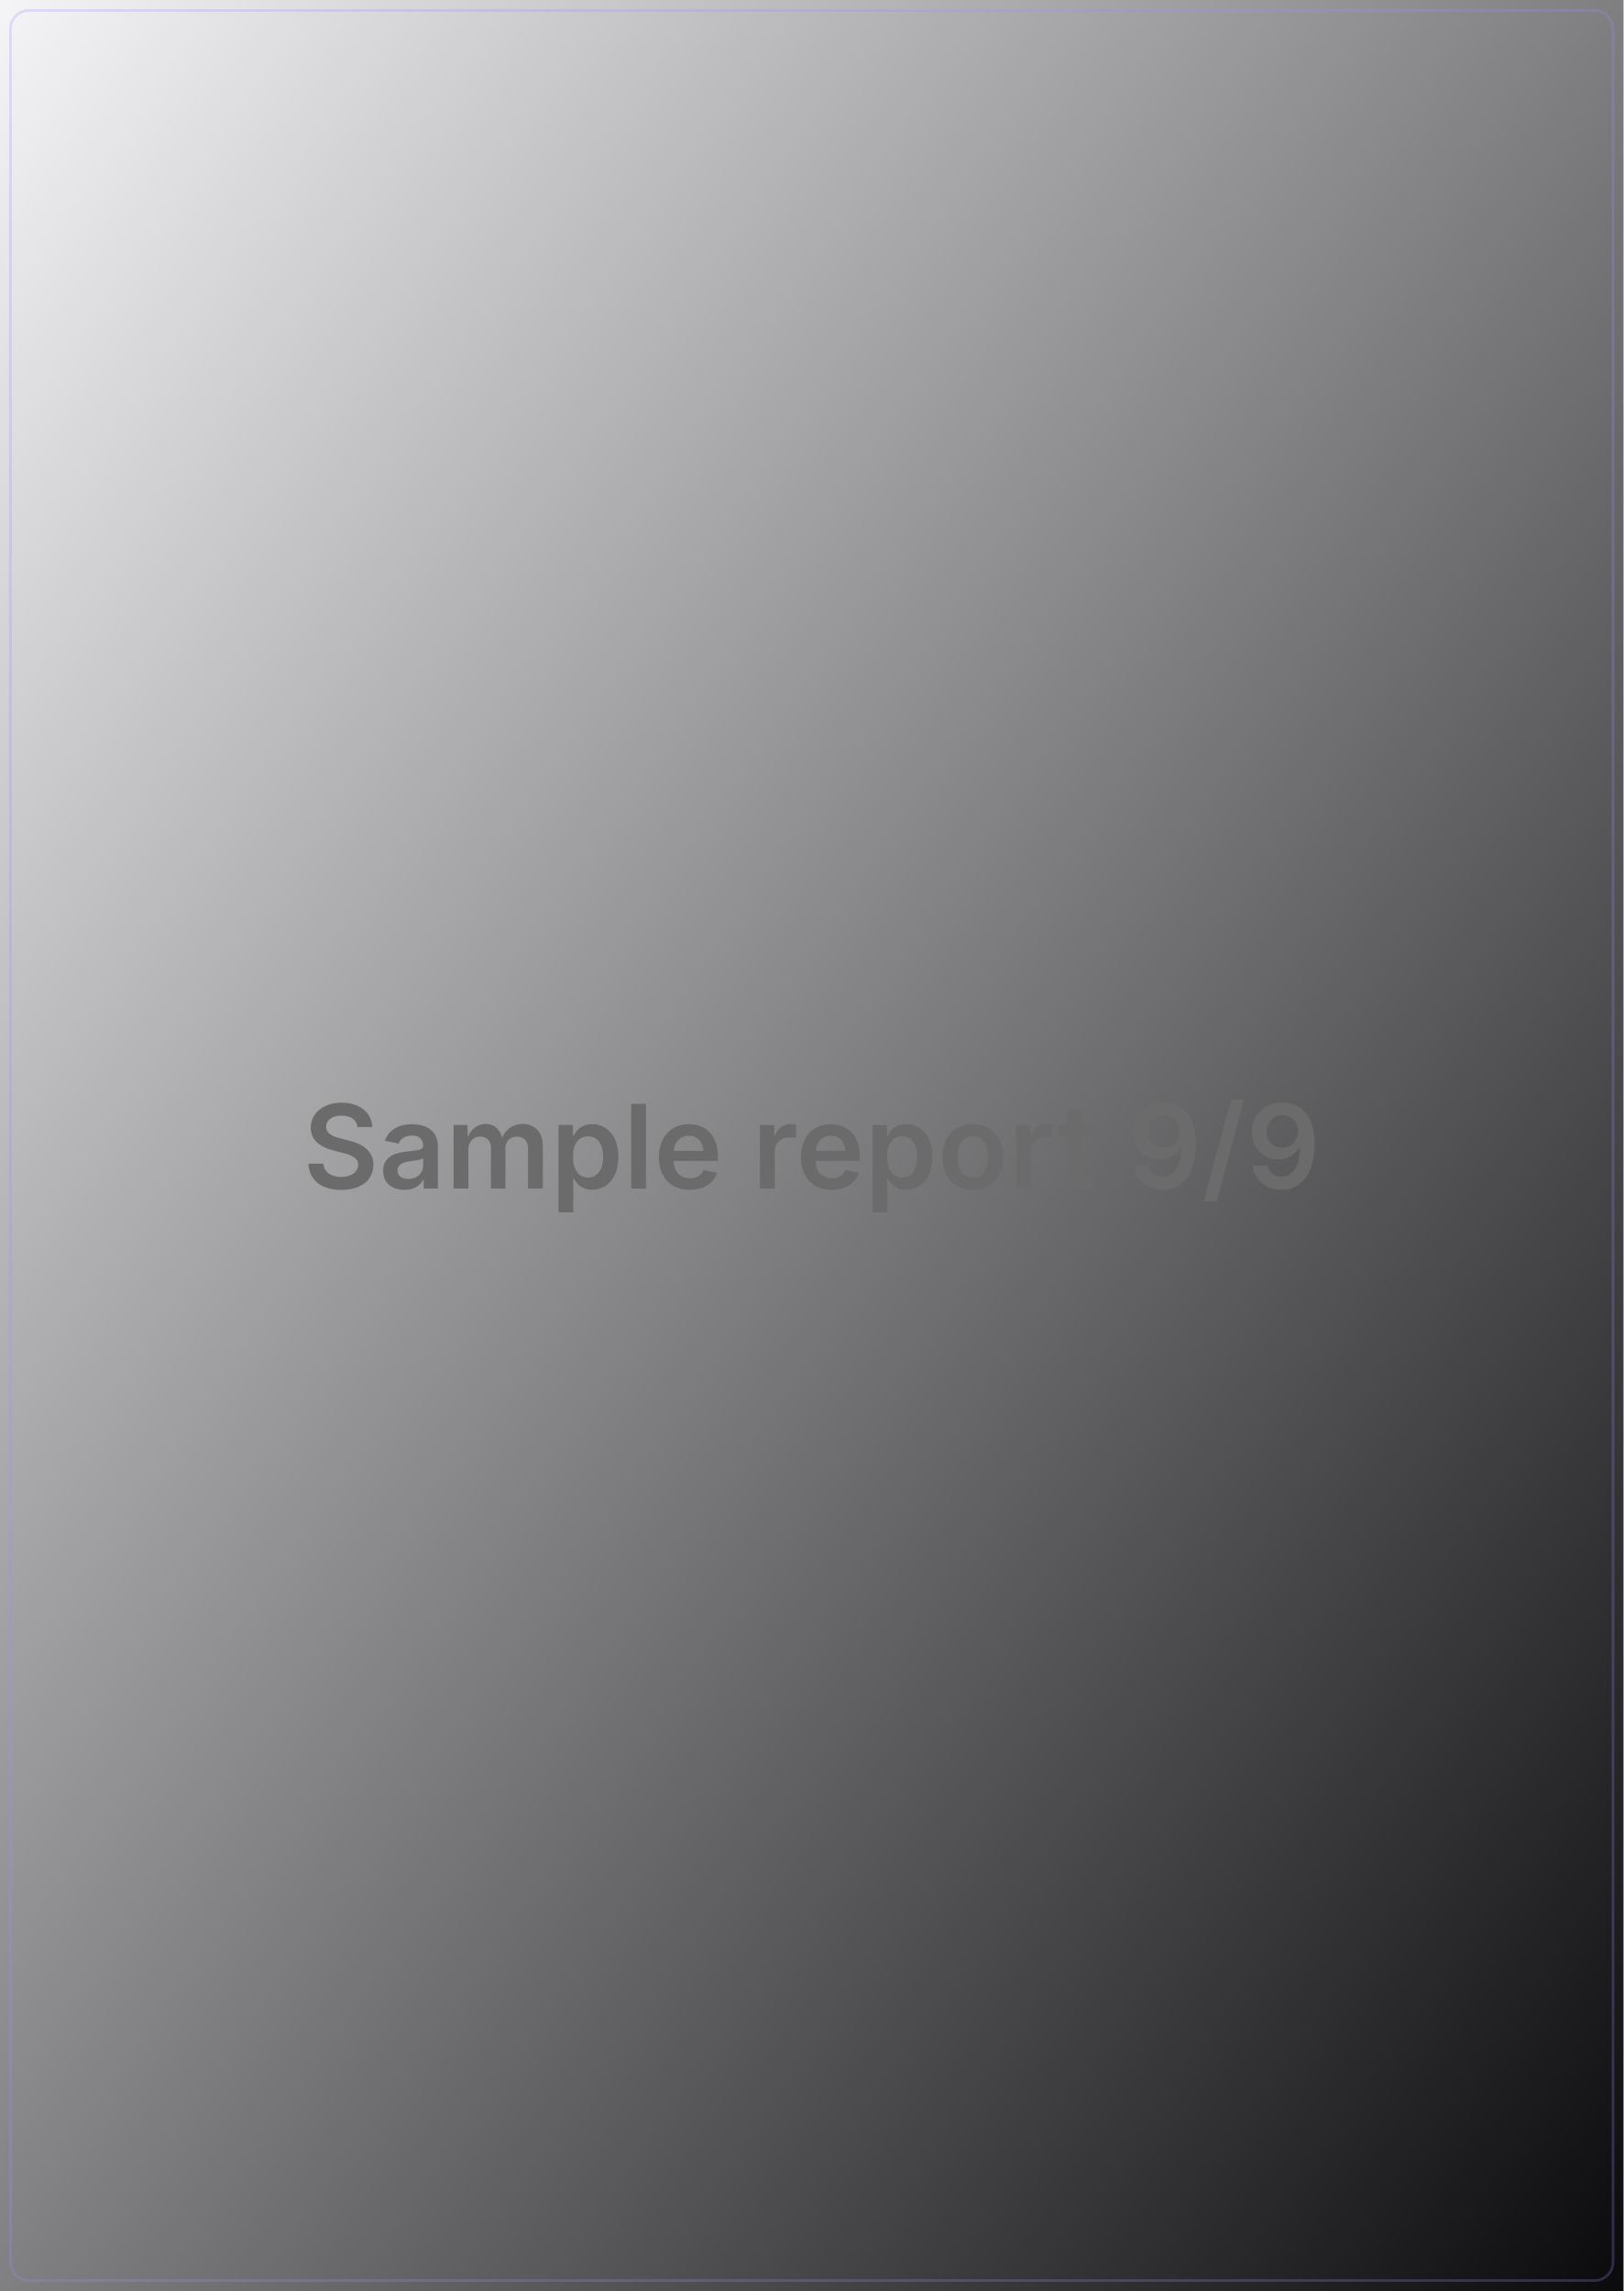
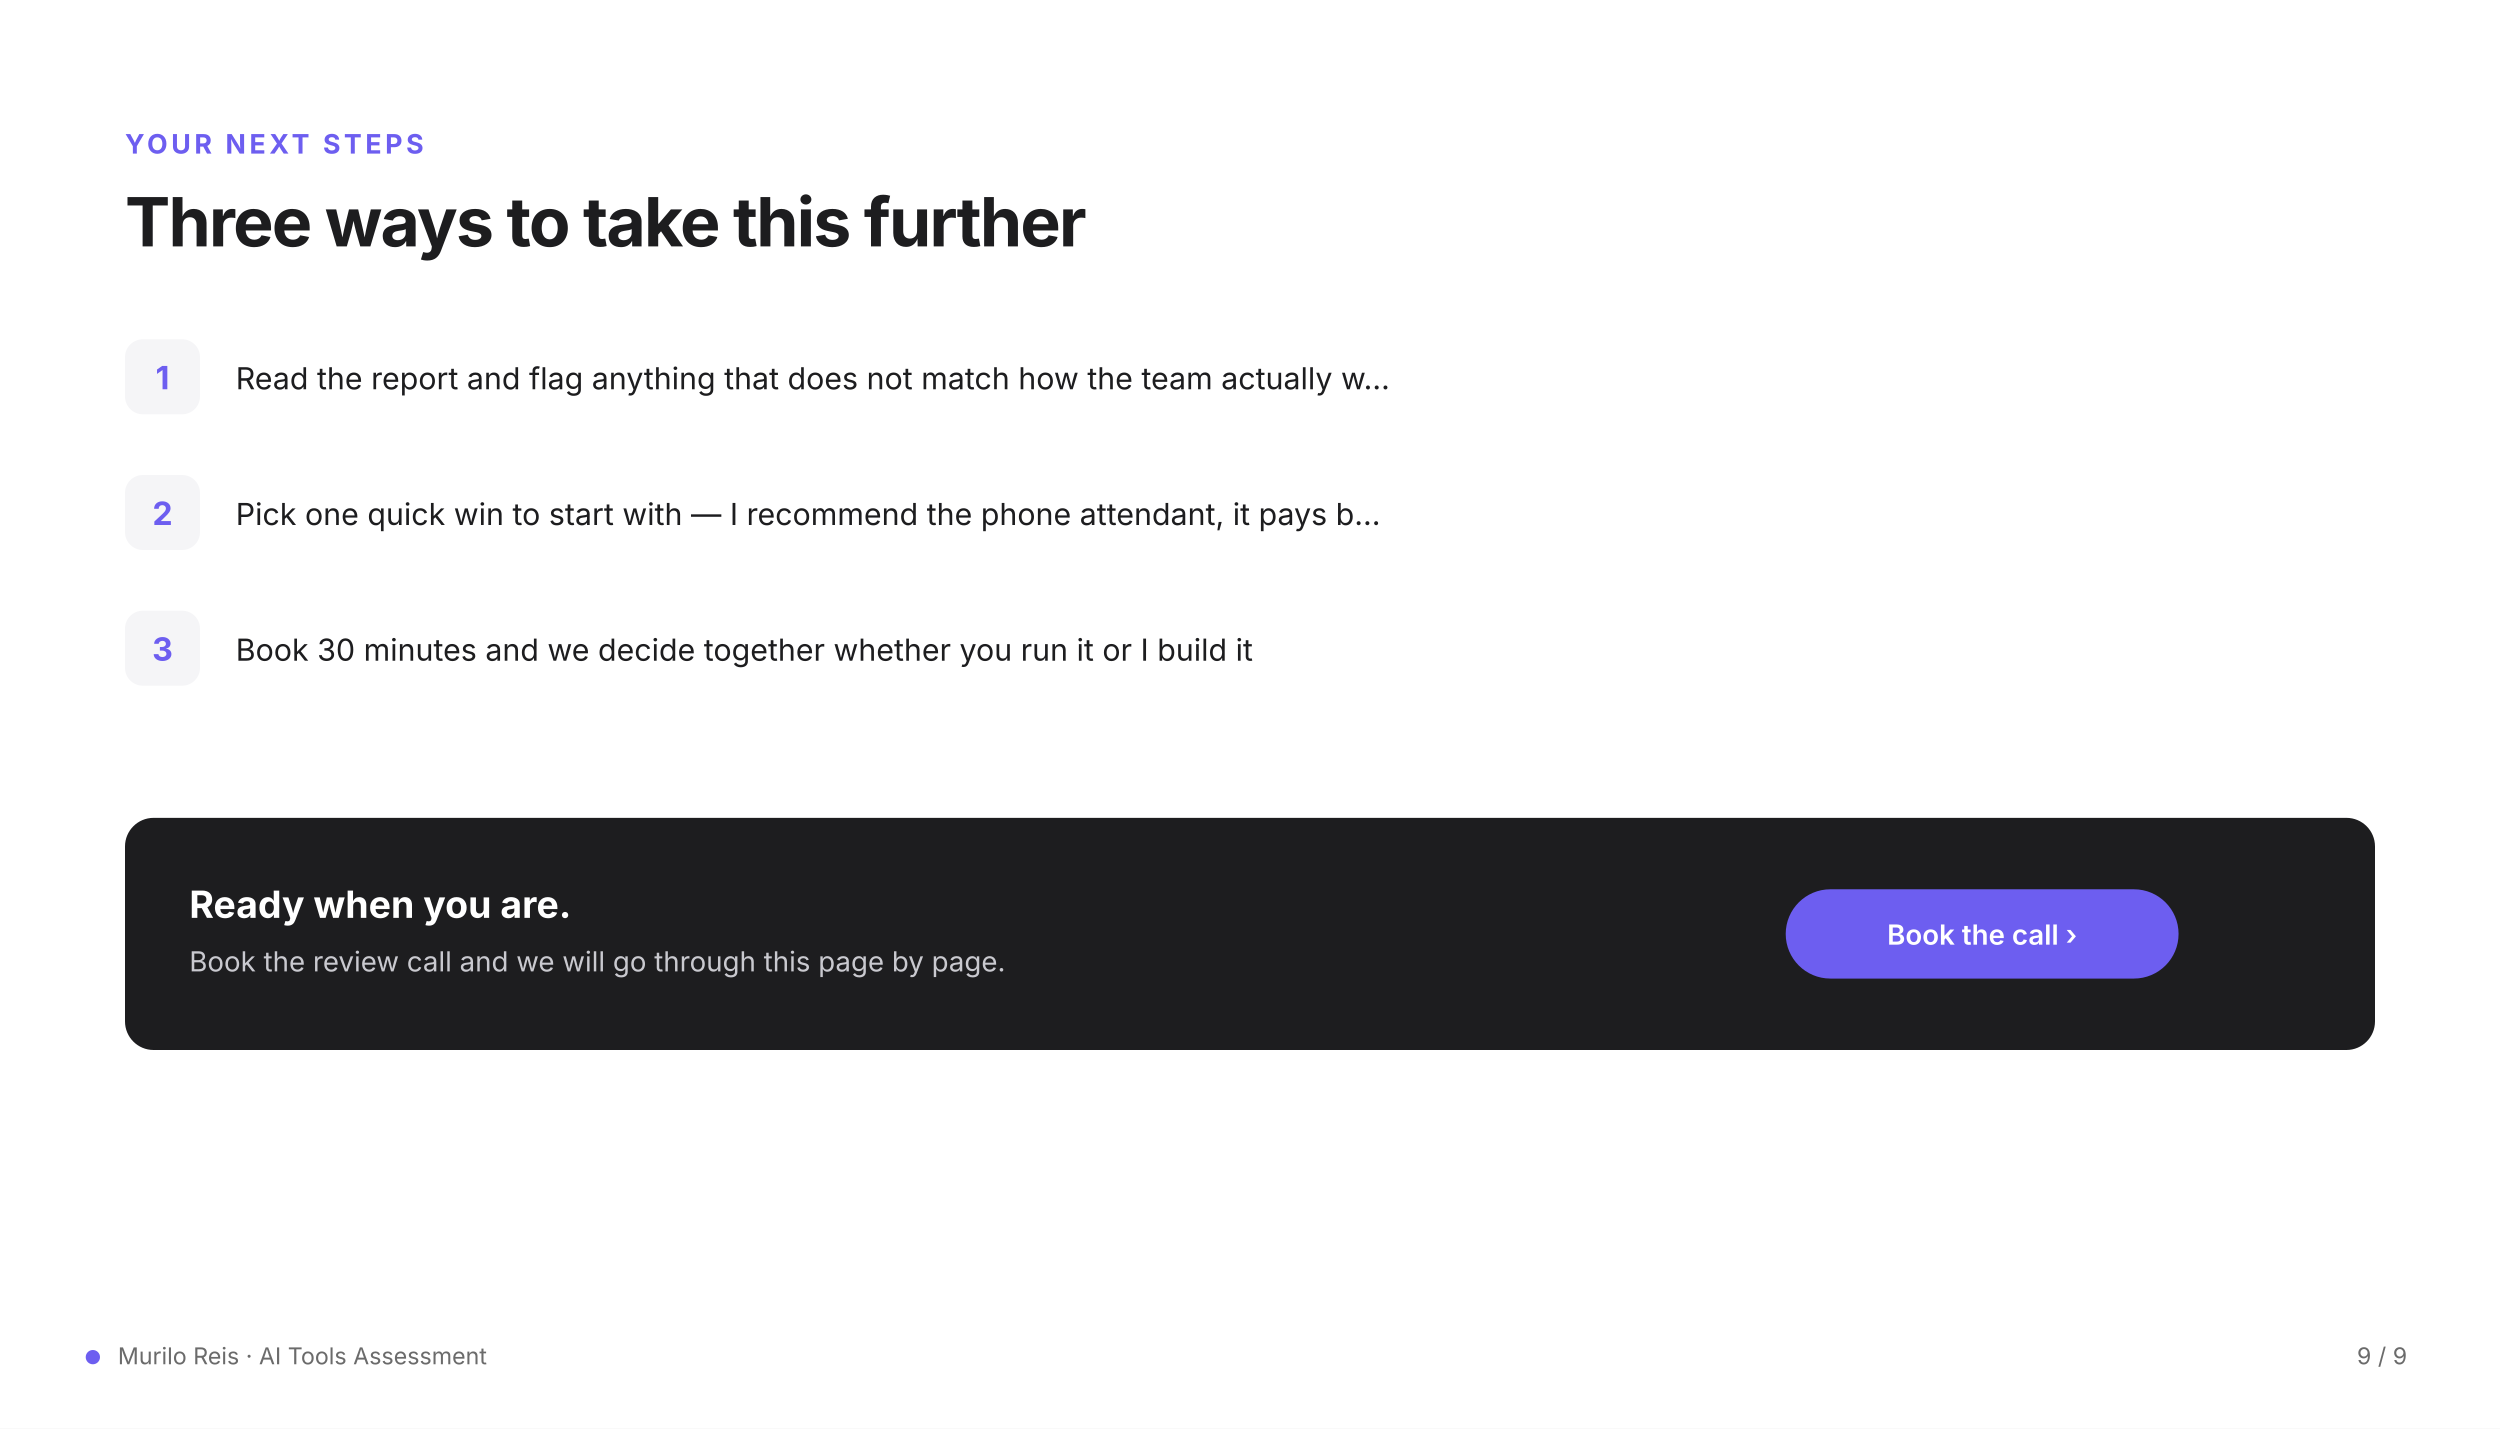
- <svg xmlns="http://www.w3.org/2000/svg" width="1240" height="1750" viewBox="0 0 1240 1750" role="img" aria-label="Sample report 9/9">
-   <defs>
-     <linearGradient id="g" x1="0" y1="0" x2="1" y2="1">
-       <stop offset="0" stop-color="#f5f5f7" />
-       <stop offset="1" stop-color="#0a0a0c" />
-     </linearGradient>
-   </defs>
-   <rect width="1240" height="1750" fill="url(#g)" />
-   <rect x="8" y="8" width="1224" height="1734" fill="none" stroke="#a78bfa" stroke-opacity="0.25" stroke-width="2" rx="14" />
-   <text x="50%" y="50%" fill="#6b6b6b" font-family="Inter,system-ui,sans-serif" font-size="89" font-weight="600" text-anchor="middle" dominant-baseline="middle">Sample report 9/9</text>
+ <svg xmlns="http://www.w3.org/2000/svg" width="1400" height="800" viewBox="0 0 1400 800">
+   <rect width="1400" height="800" fill="#ffffff" />
+   <text x="70" y="86" font-family="Inter, -apple-system, Helvetica, Arial, sans-serif" font-size="15" font-weight="700" letter-spacing="2" fill="#6d5ef0">YOUR NEXT STEPS</text>
+   <text x="70" y="138" font-family="Inter, -apple-system, Helvetica, Arial, sans-serif" font-size="38" font-weight="700" letter-spacing="-1" fill="#1d1d1f">Three ways to take this further</text>
+   <rect x="70" y="190" width="42" height="42" rx="10" fill="#f5f5f7" />
+   <text x="91" y="218" text-anchor="middle" font-family="Inter, -apple-system, Helvetica, Arial, sans-serif" font-size="18" font-weight="700" fill="#6d5ef0">1</text>
+   <text x="132" y="218" font-family="Inter, -apple-system, Helvetica, Arial, sans-serif" font-size="17" fill="#1d1d1f">Read the report and flag anything that does not match how the team actually w…</text>
+   <rect x="70" y="266" width="42" height="42" rx="10" fill="#f5f5f7" />
+   <text x="91" y="294" text-anchor="middle" font-family="Inter, -apple-system, Helvetica, Arial, sans-serif" font-size="18" font-weight="700" fill="#6d5ef0">2</text>
+   <text x="132" y="294" font-family="Inter, -apple-system, Helvetica, Arial, sans-serif" font-size="17" fill="#1d1d1f">Pick one quick win to start with — I recommend the phone attendant, it pays b…</text>
+   <rect x="70" y="342" width="42" height="42" rx="10" fill="#f5f5f7" />
+   <text x="91" y="370" text-anchor="middle" font-family="Inter, -apple-system, Helvetica, Arial, sans-serif" font-size="18" font-weight="700" fill="#6d5ef0">3</text>
+   <text x="132" y="370" font-family="Inter, -apple-system, Helvetica, Arial, sans-serif" font-size="17" fill="#1d1d1f">Book 30 minutes and we decide together whether you run it or I build it</text>
+   <rect x="70" y="458" width="1260" height="130" rx="16" fill="#1d1d1f" />
+   <text x="106" y="514" font-family="Inter, -apple-system, Helvetica, Arial, sans-serif" font-size="21" font-weight="700" fill="#ffffff">Ready when you are.</text>
+   <text x="106" y="544" font-family="Inter, -apple-system, Helvetica, Arial, sans-serif" font-size="15.5" fill="#c9c9cf">Book the review call and we will go through this page by page.</text>
+   <rect x="1000" y="498" width="220" height="50" rx="25" fill="#6d5ef0" />
+   <text x="1110" y="529" text-anchor="middle" font-family="Inter, -apple-system, Helvetica, Arial, sans-serif" font-size="15.5" font-weight="600" fill="#ffffff">Book the call ›</text>
+   <g opacity="1">
+     <circle cx="52" cy="760" r="4" fill="#6d5ef0" />
+     <text x="66" y="764" font-family="Inter, -apple-system, Helvetica, Arial, sans-serif" font-size="13" fill="#6b6b6b">Murilo Reis · AI Tools Assessment</text>
+     <text x="1348" y="764" text-anchor="end" font-family="Inter, -apple-system, Helvetica, Arial, sans-serif" font-size="13" fill="#6b6b6b">9 / 9</text>
+   </g>
</svg>
